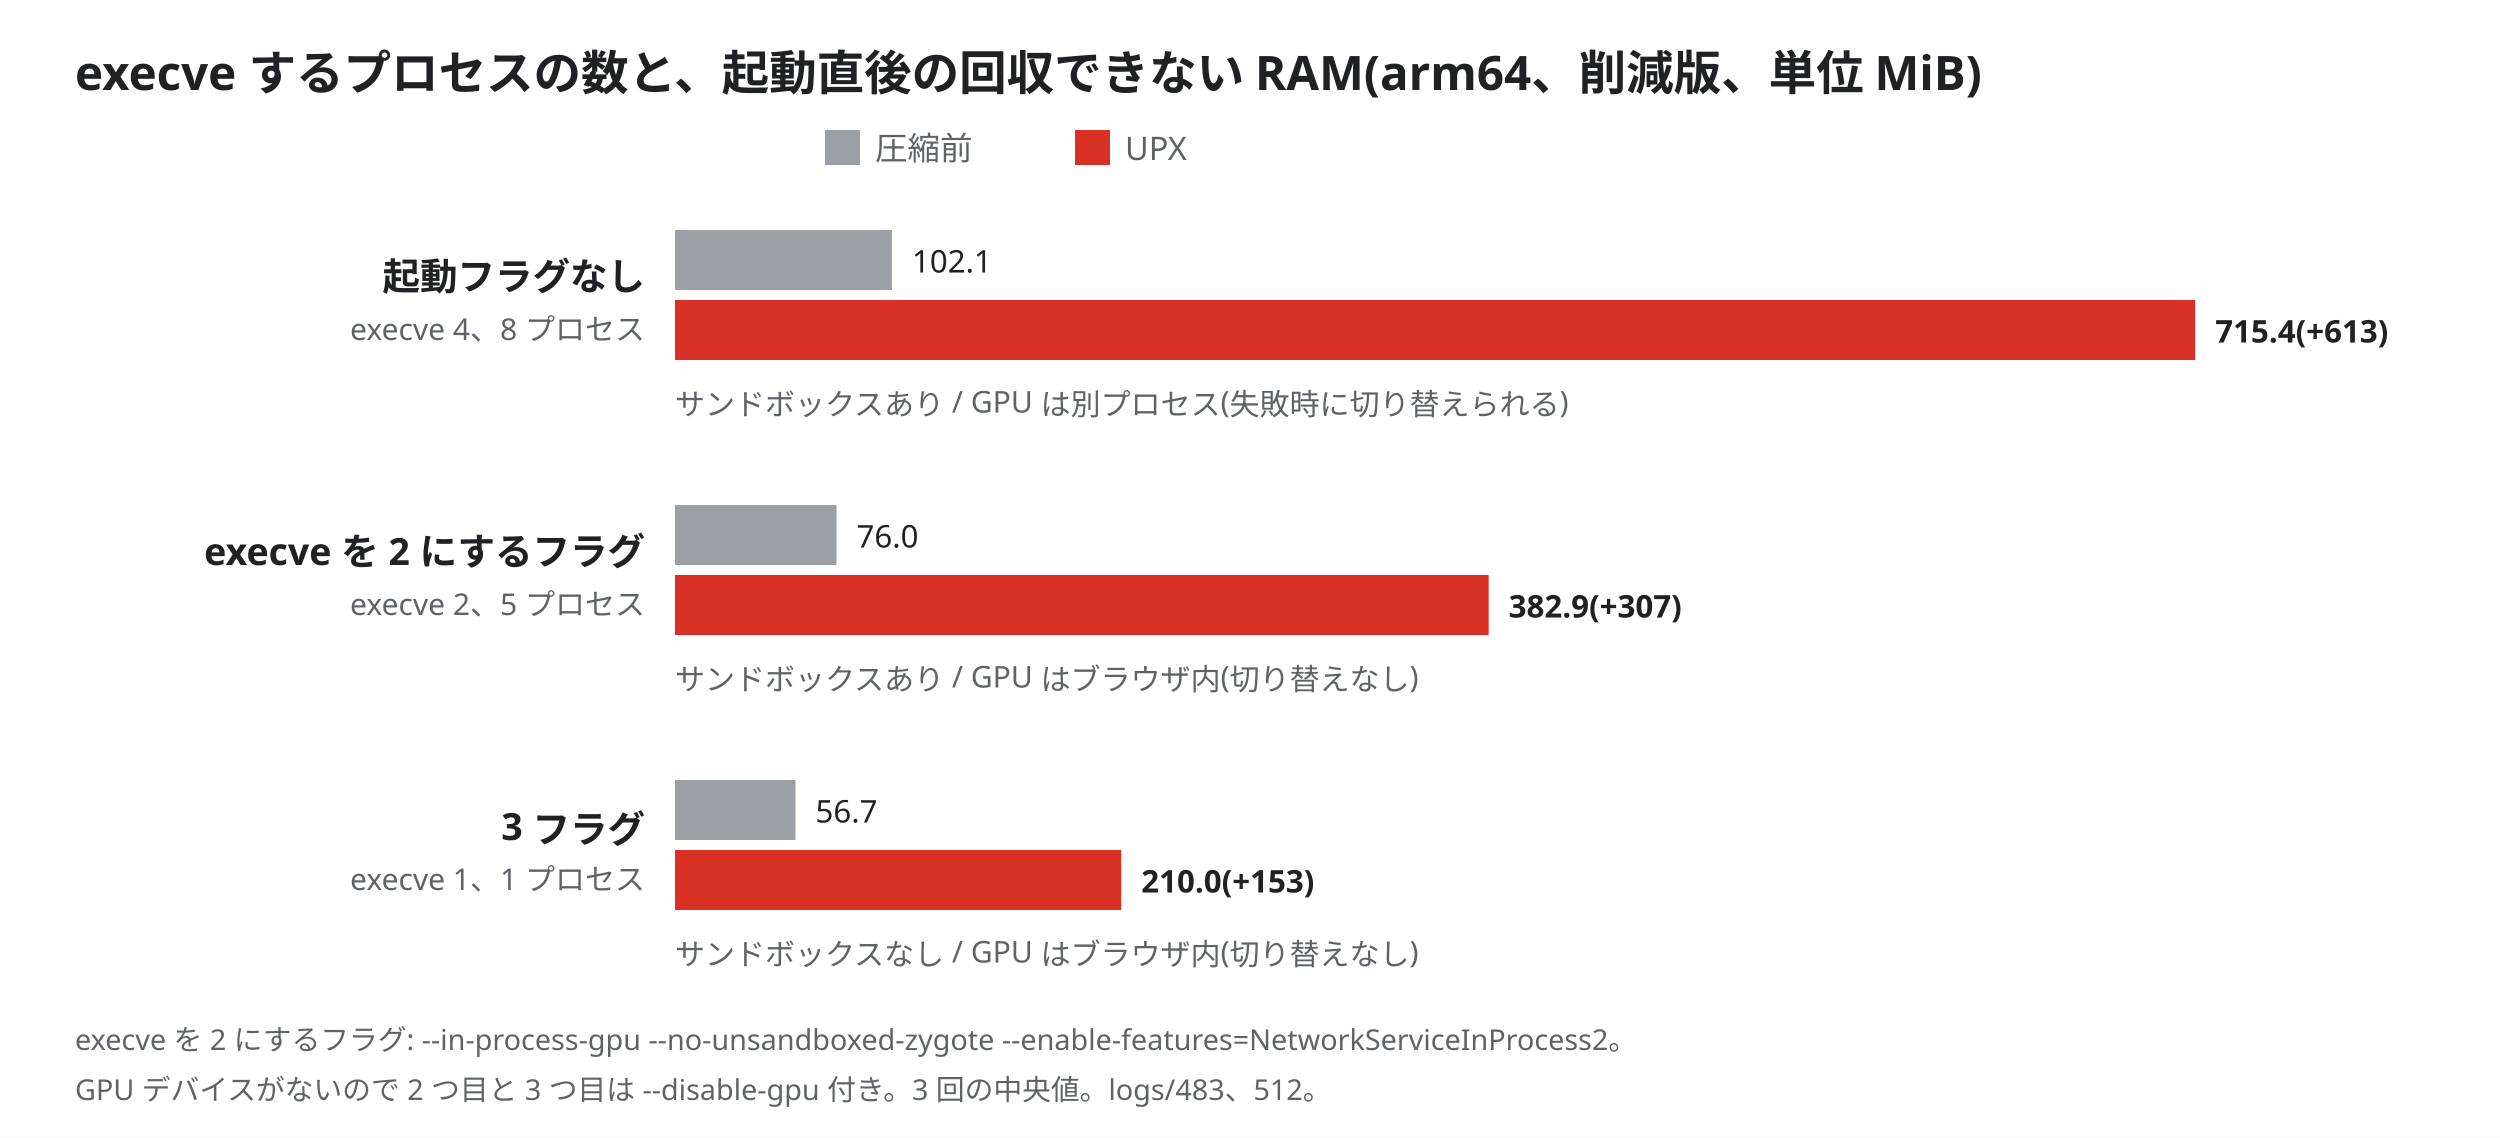
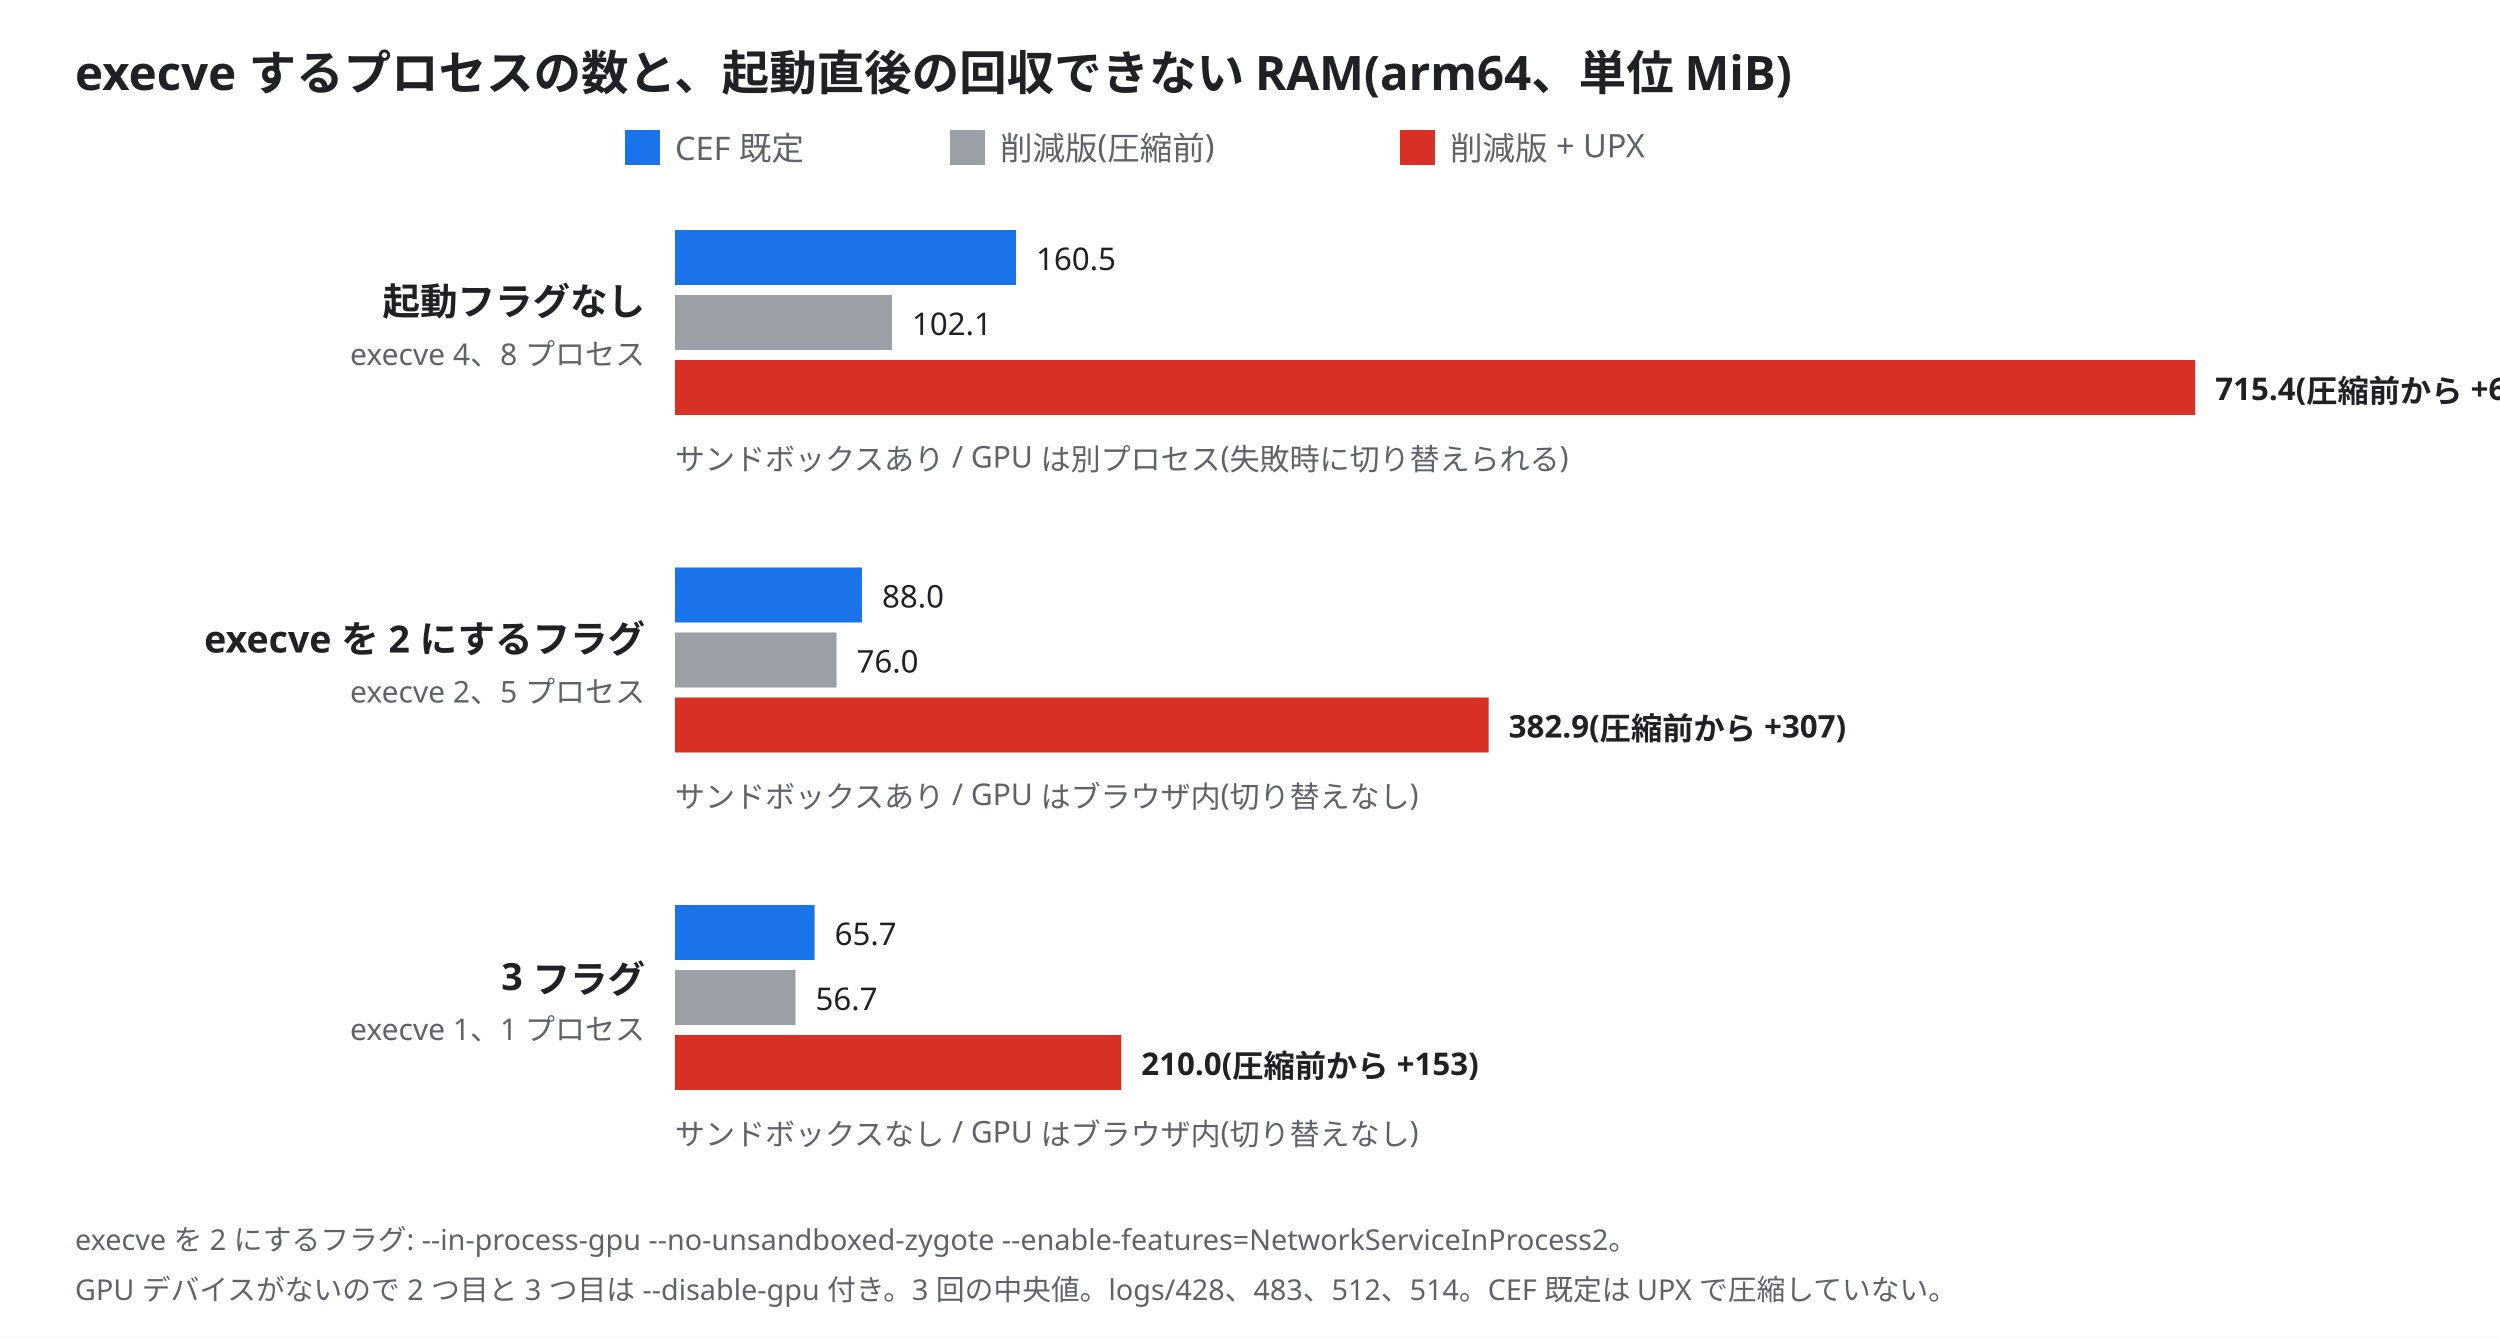
- <svg xmlns="http://www.w3.org/2000/svg" width="1000" height="455" viewBox="0 0 1000 455" font-family="Hiragino Sans, Hiragino Kaku Gothic ProN, sans-serif">
-   <rect width="1000" height="455" fill="#fff" />
-   <text x="30" y="36" font-size="19" text-anchor="start" fill="#202124" font-weight="bold">execve するプロセスの数と、起動直後の回収できない RAM(arm64、削減版、単位 MiB)</text>
-   <rect x="330" y="52" width="14" height="14" rx="0" fill="#9aa0a6" stroke="none" stroke-width="1" />
-   <text x="350" y="64" font-size="13" text-anchor="start" fill="#5f6368">圧縮前</text>
-   <rect x="430" y="52" width="14" height="14" rx="0" fill="#d93025" stroke="none" stroke-width="1" />
-   <text x="450" y="64" font-size="13" text-anchor="start" fill="#5f6368">UPX</text>
-   <text x="258" y="116" font-size="15" text-anchor="end" fill="#202124" font-weight="bold">起動フラグなし</text>
-   <text x="258" y="136" font-size="12" text-anchor="end" fill="#5f6368">execve 4、8 プロセス</text>
-   <rect x="270" y="92" width="86.785" height="24" rx="0" fill="#9aa0a6" stroke="none" stroke-width="1" />
-   <text x="364.785" y="109" font-size="12.5" text-anchor="start" fill="#202124">102.1</text>
-   <rect x="270" y="120" width="608.09" height="24" rx="0" fill="#d93025" stroke="none" stroke-width="1" />
-   <text x="886.09" y="137" font-size="12.5" text-anchor="start" fill="#202124" font-weight="bold">715.4(+613)</text>
-   <text x="270" y="166" font-size="12" text-anchor="start" fill="#5f6368">サンドボックスあり / GPU は別プロセス(失敗時に切り替えられる)</text>
-   <text x="258" y="226" font-size="15" text-anchor="end" fill="#202124" font-weight="bold">execve を 2 にするフラグ</text>
-   <text x="258" y="246" font-size="12" text-anchor="end" fill="#5f6368">execve 2、5 プロセス</text>
-   <rect x="270" y="202" width="64.6" height="24" rx="0" fill="#9aa0a6" stroke="none" stroke-width="1" />
-   <text x="342.6" y="219" font-size="12.5" text-anchor="start" fill="#202124">76.0</text>
-   <rect x="270" y="230" width="325.465" height="24" rx="0" fill="#d93025" stroke="none" stroke-width="1" />
-   <text x="603.465" y="247" font-size="12.5" text-anchor="start" fill="#202124" font-weight="bold">382.9(+307)</text>
-   <text x="270" y="276" font-size="12" text-anchor="start" fill="#5f6368">サンドボックスあり / GPU はブラウザ内(切り替えなし)</text>
-   <text x="258" y="336" font-size="15" text-anchor="end" fill="#202124" font-weight="bold">3 フラグ</text>
-   <text x="258" y="356" font-size="12" text-anchor="end" fill="#5f6368">execve 1、1 プロセス</text>
-   <rect x="270" y="312" width="48.195" height="24" rx="0" fill="#9aa0a6" stroke="none" stroke-width="1" />
-   <text x="326.195" y="329" font-size="12.5" text-anchor="start" fill="#202124">56.7</text>
-   <rect x="270" y="340" width="178.5" height="24" rx="0" fill="#d93025" stroke="none" stroke-width="1" />
-   <text x="456.5" y="357" font-size="12.5" text-anchor="start" fill="#202124" font-weight="bold">210.0(+153)</text>
-   <text x="270" y="386" font-size="12" text-anchor="start" fill="#5f6368">サンドボックスなし / GPU はブラウザ内(切り替えなし)</text>
-   <text x="30" y="420" font-size="11.5" text-anchor="start" fill="#5f6368">execve を 2 にするフラグ: --in-process-gpu --no-unsandboxed-zygote --enable-features=NetworkServiceInProcess2。</text>
-   <text x="30" y="440" font-size="11.5" text-anchor="start" fill="#5f6368">GPU デバイスがないので 2 つ目と 3 つ目は --disable-gpu 付き。3 回の中央値。logs/483、512。</text>
+ <svg xmlns="http://www.w3.org/2000/svg" width="1000" height="535" viewBox="0 0 1000 535" font-family="Hiragino Sans, Hiragino Kaku Gothic ProN, sans-serif">
+   <rect width="1000" height="535" fill="#fff" />
+   <text x="30" y="36" font-size="19" text-anchor="start" fill="#202124" font-weight="bold">execve するプロセスの数と、起動直後の回収できない RAM(arm64、単位 MiB)</text>
+   <rect x="250" y="52" width="14" height="14" rx="0" fill="#1a73e8" stroke="none" stroke-width="1" />
+   <text x="270" y="64" font-size="13" text-anchor="start" fill="#5f6368">CEF 既定</text>
+   <rect x="380" y="52" width="14" height="14" rx="0" fill="#9aa0a6" stroke="none" stroke-width="1" />
+   <text x="400" y="64" font-size="13" text-anchor="start" fill="#5f6368">削減版(圧縮前)</text>
+   <rect x="560" y="52" width="14" height="14" rx="0" fill="#d93025" stroke="none" stroke-width="1" />
+   <text x="580" y="64" font-size="13" text-anchor="start" fill="#5f6368">削減版 + UPX</text>
+   <text x="258" y="126" font-size="15" text-anchor="end" fill="#202124" font-weight="bold">起動フラグなし</text>
+   <text x="258" y="146" font-size="12" text-anchor="end" fill="#5f6368">execve 4、8 プロセス</text>
+   <rect x="270" y="92" width="136.425" height="22" rx="0" fill="#1a73e8" stroke="none" stroke-width="1" />
+   <text x="414.425" y="108" font-size="12.5" text-anchor="start" fill="#202124">160.5</text>
+   <rect x="270" y="118" width="86.785" height="22" rx="0" fill="#9aa0a6" stroke="none" stroke-width="1" />
+   <text x="364.785" y="134" font-size="12.5" text-anchor="start" fill="#202124">102.1</text>
+   <rect x="270" y="144" width="608.09" height="22" rx="0" fill="#d93025" stroke="none" stroke-width="1" />
+   <text x="886.09" y="160" font-size="12.5" text-anchor="start" fill="#202124" font-weight="bold">715.4(圧縮前から +613)</text>
+   <text x="270" y="188" font-size="12" text-anchor="start" fill="#5f6368">サンドボックスあり / GPU は別プロセス(失敗時に切り替えられる)</text>
+   <text x="258" y="261" font-size="15" text-anchor="end" fill="#202124" font-weight="bold">execve を 2 にするフラグ</text>
+   <text x="258" y="281" font-size="12" text-anchor="end" fill="#5f6368">execve 2、5 プロセス</text>
+   <rect x="270" y="227" width="74.8" height="22" rx="0" fill="#1a73e8" stroke="none" stroke-width="1" />
+   <text x="352.8" y="243" font-size="12.5" text-anchor="start" fill="#202124">88.0</text>
+   <rect x="270" y="253" width="64.6" height="22" rx="0" fill="#9aa0a6" stroke="none" stroke-width="1" />
+   <text x="342.6" y="269" font-size="12.5" text-anchor="start" fill="#202124">76.0</text>
+   <rect x="270" y="279" width="325.465" height="22" rx="0" fill="#d93025" stroke="none" stroke-width="1" />
+   <text x="603.465" y="295" font-size="12.5" text-anchor="start" fill="#202124" font-weight="bold">382.9(圧縮前から +307)</text>
+   <text x="270" y="323" font-size="12" text-anchor="start" fill="#5f6368">サンドボックスあり / GPU はブラウザ内(切り替えなし)</text>
+   <text x="258" y="396" font-size="15" text-anchor="end" fill="#202124" font-weight="bold">3 フラグ</text>
+   <text x="258" y="416" font-size="12" text-anchor="end" fill="#5f6368">execve 1、1 プロセス</text>
+   <rect x="270" y="362" width="55.845" height="22" rx="0" fill="#1a73e8" stroke="none" stroke-width="1" />
+   <text x="333.845" y="378" font-size="12.5" text-anchor="start" fill="#202124">65.7</text>
+   <rect x="270" y="388" width="48.195" height="22" rx="0" fill="#9aa0a6" stroke="none" stroke-width="1" />
+   <text x="326.195" y="404" font-size="12.5" text-anchor="start" fill="#202124">56.7</text>
+   <rect x="270" y="414" width="178.5" height="22" rx="0" fill="#d93025" stroke="none" stroke-width="1" />
+   <text x="456.5" y="430" font-size="12.5" text-anchor="start" fill="#202124" font-weight="bold">210.0(圧縮前から +153)</text>
+   <text x="270" y="458" font-size="12" text-anchor="start" fill="#5f6368">サンドボックスなし / GPU はブラウザ内(切り替えなし)</text>
+   <text x="30" y="500" font-size="11.5" text-anchor="start" fill="#5f6368">execve を 2 にするフラグ: --in-process-gpu --no-unsandboxed-zygote --enable-features=NetworkServiceInProcess2。</text>
+   <text x="30" y="520" font-size="11.5" text-anchor="start" fill="#5f6368">GPU デバイスがないので 2 つ目と 3 つ目は --disable-gpu 付き。3 回の中央値。logs/428、483、512、514。CEF 既定は UPX で圧縮していない。</text>
</svg>
